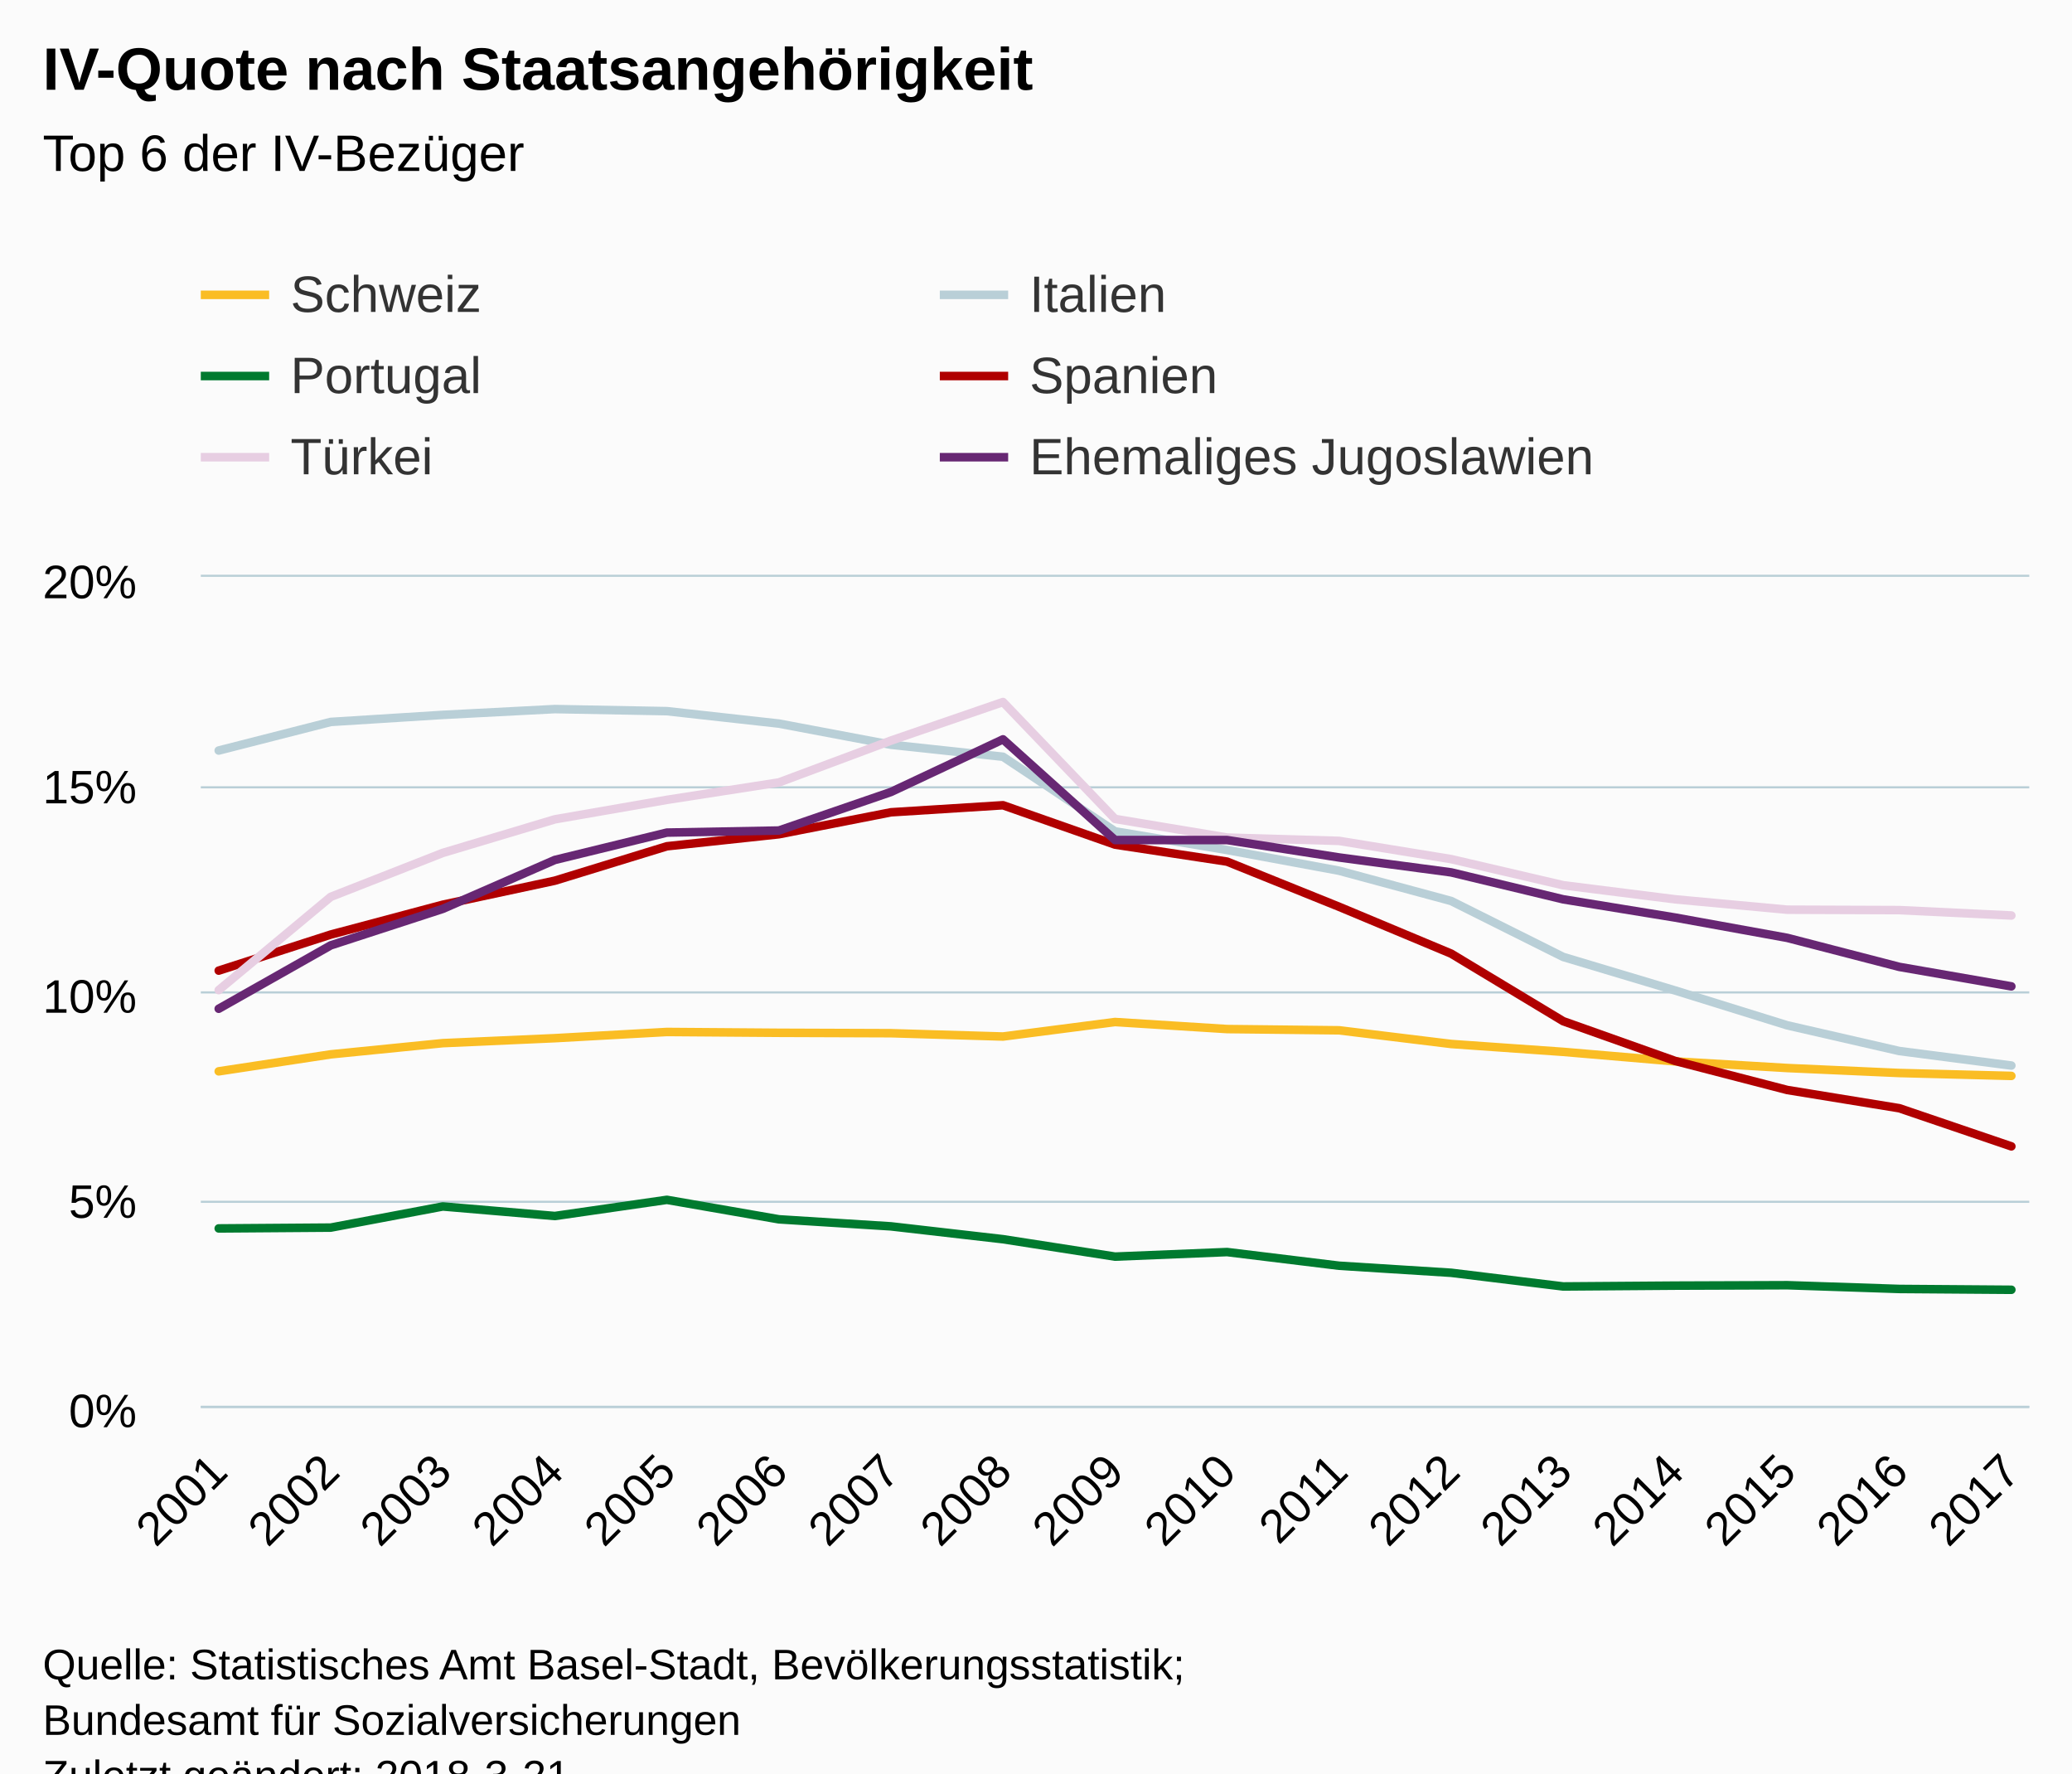
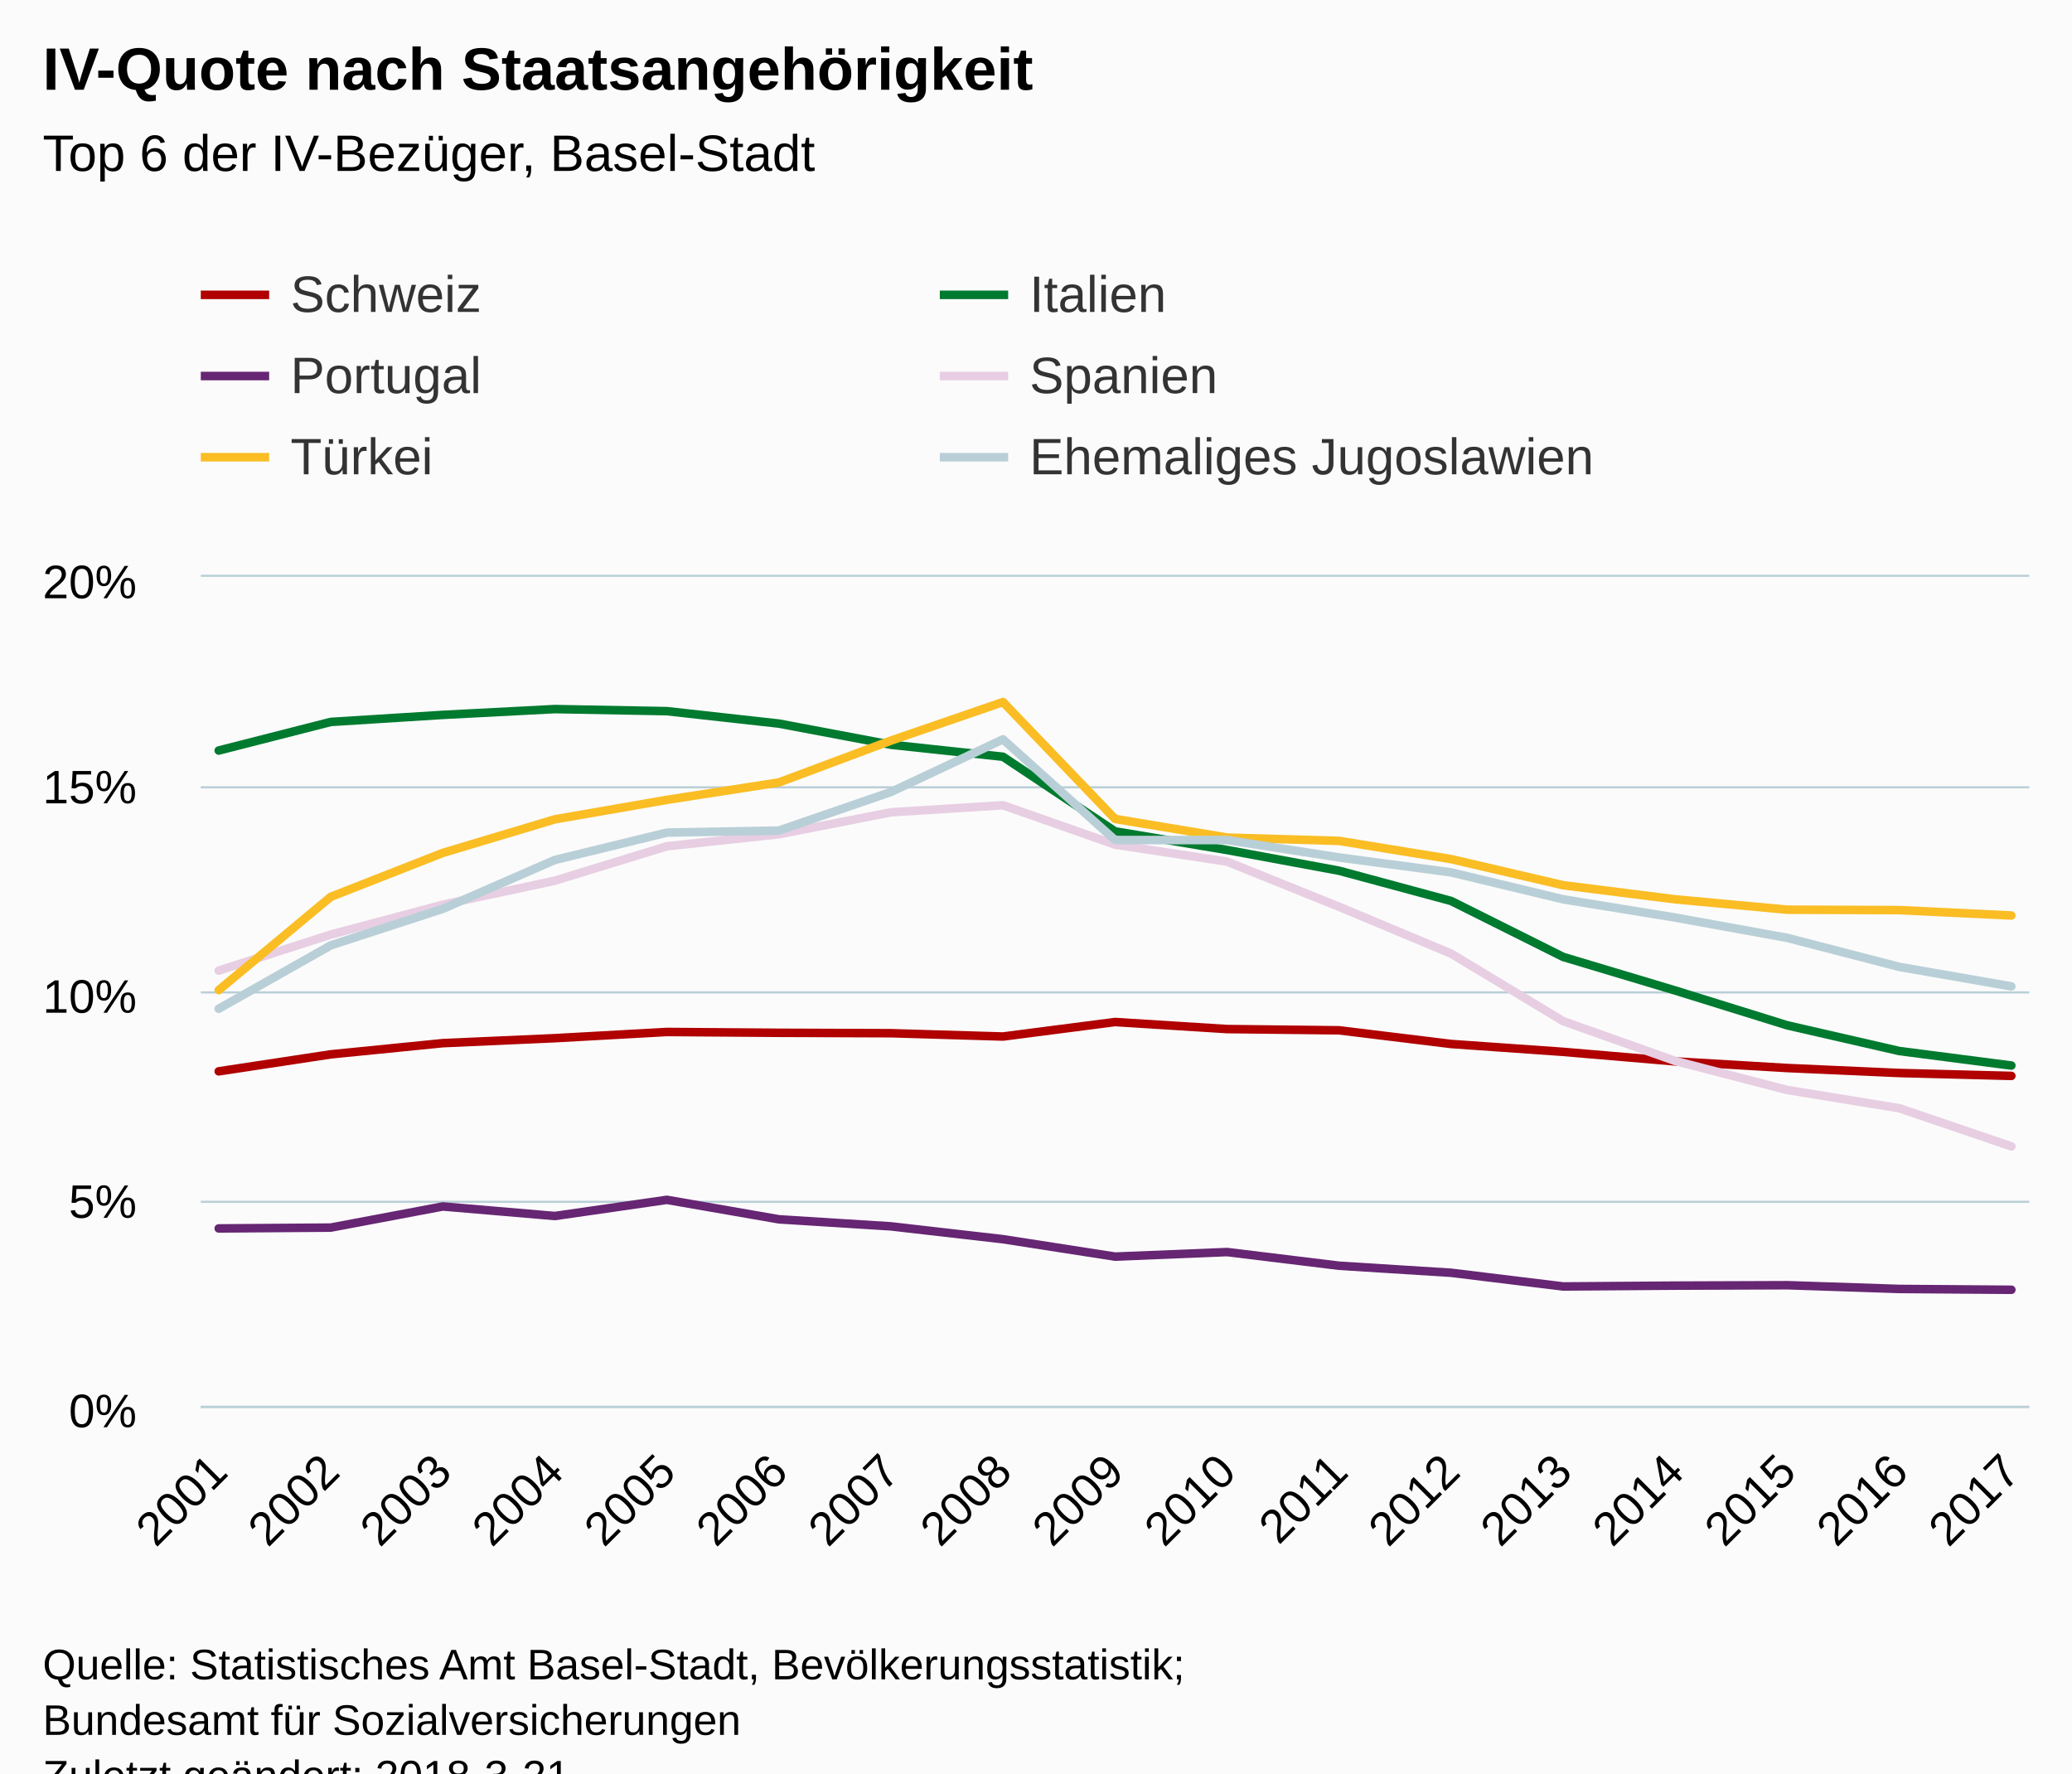
<svg xmlns="http://www.w3.org/2000/svg" version="1.1" class="highcharts-root" style="font-family:Arial;font-size:12px;" viewBox="0 0 485 415">
  <defs>
-     <clipPath id="highcharts-w1fs3xn-6">
+     <clipPath id="highcharts-z1l9ylr-6">
      <rect x="0" y="0" width="428" height="194" fill="none" />
    </clipPath>
-     <clipPath id="highcharts-w1fs3xn-7">
+     <clipPath id="highcharts-z1l9ylr-7">
      <rect x="0" y="0" width="428" height="194" fill="none" />
    </clipPath>
  </defs>
  <rect fill="#fbfbfb" class="highcharts-background" x="0" y="0" width="485" height="428" rx="0" ry="0" />
  <rect fill="none" class="highcharts-plot-background" x="47" y="135" width="428" height="194" />
  <g class="highcharts-pane-group" />
  <g class="highcharts-grid highcharts-xaxis-grid ">
    <path fill="none" class="highcharts-grid-line" d="M 50.5 135 L 50.5 329" opacity="1" />
    <path fill="none" class="highcharts-grid-line" d="M 76.5 135 L 76.5 329" opacity="1" />
    <path fill="none" class="highcharts-grid-line" d="M 103.5 135 L 103.5 329" opacity="1" />
    <path fill="none" class="highcharts-grid-line" d="M 129.5 135 L 129.5 329" opacity="1" />
    <path fill="none" class="highcharts-grid-line" d="M 155.5 135 L 155.5 329" opacity="1" />
    <path fill="none" class="highcharts-grid-line" d="M 181.5 135 L 181.5 329" opacity="1" />
    <path fill="none" class="highcharts-grid-line" d="M 208.5 135 L 208.5 329" opacity="1" />
    <path fill="none" class="highcharts-grid-line" d="M 234.5 135 L 234.5 329" opacity="1" />
    <path fill="none" class="highcharts-grid-line" d="M 260.5 135 L 260.5 329" opacity="1" />
    <path fill="none" class="highcharts-grid-line" d="M 286.5 135 L 286.5 329" opacity="1" />
    <path fill="none" class="highcharts-grid-line" d="M 312.5 135 L 312.5 329" opacity="1" />
    <path fill="none" class="highcharts-grid-line" d="M 339.5 135 L 339.5 329" opacity="1" />
    <path fill="none" class="highcharts-grid-line" d="M 365.5 135 L 365.5 329" opacity="1" />
    <path fill="none" class="highcharts-grid-line" d="M 391.5 135 L 391.5 329" opacity="1" />
    <path fill="none" class="highcharts-grid-line" d="M 417.5 135 L 417.5 329" opacity="1" />
    <path fill="none" class="highcharts-grid-line" d="M 444.5 135 L 444.5 329" opacity="1" />
    <path fill="none" class="highcharts-grid-line" d="M 470.5 135 L 470.5 329" opacity="1" />
  </g>
  <g class="highcharts-grid highcharts-yaxis-grid ">
    <path fill="none" stroke="#B9CFD7" stroke-width="0.5" class="highcharts-grid-line" d="M 47 329.25 L 475 329.25" opacity="1" />
    <path fill="none" stroke="#B9CFD7" stroke-width="0.5" class="highcharts-grid-line" d="M 47 281.25 L 475 281.25" opacity="1" />
    <path fill="none" stroke="#B9CFD7" stroke-width="0.5" class="highcharts-grid-line" d="M 47 232.25 L 475 232.25" opacity="1" />
    <path fill="none" stroke="#B9CFD7" stroke-width="0.5" class="highcharts-grid-line" d="M 47 184.25 L 475 184.25" opacity="1" />
    <path fill="none" stroke="#B9CFD7" stroke-width="0.5" class="highcharts-grid-line" d="M 47 134.75 L 475 134.75" opacity="1" />
  </g>
  <rect fill="none" class="highcharts-plot-border" x="47" y="135" width="428" height="194" />
  <g class="highcharts-axis highcharts-xaxis ">
    <path fill="none" class="highcharts-axis-line" stroke="#B9CFD7" stroke-width="0.5" d="M 47 329.25 L 475 329.25" />
  </g>
  <g class="highcharts-axis highcharts-yaxis ">
    <path fill="none" class="highcharts-axis-line" d="M 47 135 L 47 329" />
  </g>
  <g class="highcharts-series-group">
-     <g class="highcharts-series highcharts-series-0 highcharts-line-series " transform="translate(47,135) scale(1 1)" clip-path="url(#highcharts-w1fs3xn-7)">
-       <path fill="none" d="M 4.196 115.721 L 30.422 111.744 L 56.647 109.125 L 82.873 107.961 L 109.098 106.506 L 135.324 106.7 L 161.549 106.797 L 187.775 107.573 L 214 104.178 L 240.225 105.827 L 266.451 106.118 L 292.676 109.319 L 318.902 111.162 L 345.127 113.393 L 371.353 114.945 L 397.578 116.109 L 423.804 116.788" class="highcharts-graph" stroke="#fabd24" stroke-width="2" stroke-linejoin="round" stroke-linecap="round" />
+     <g class="highcharts-series highcharts-series-0 highcharts-line-series " transform="translate(47,135) scale(1 1)" clip-path="url(#highcharts-z1l9ylr-7)">
+       <path fill="none" d="M 4.196 115.721 L 30.422 111.744 L 56.647 109.125 L 82.873 107.961 L 109.098 106.506 L 135.324 106.7 L 161.549 106.797 L 187.775 107.573 L 214 104.178 L 240.225 105.827 L 266.451 106.118 L 292.676 109.319 L 318.902 111.162 L 345.127 113.393 L 371.353 114.945 L 397.578 116.109 L 423.804 116.788" class="highcharts-graph" stroke="#b00000" stroke-width="2" stroke-linejoin="round" stroke-linecap="round" />
    </g>
    <g class="highcharts-markers highcharts-series-0 highcharts-line-series " transform="translate(47,135) scale(1 1)" clip-path="none" />
-     <g class="highcharts-series highcharts-series-1 highcharts-line-series " transform="translate(47,135) scale(1 1)" clip-path="url(#highcharts-w1fs3xn-7)">
-       <path fill="none" d="M 4.196 40.643 L 30.422 33.95 L 56.647 32.301 L 82.873 30.943 L 109.098 31.428 L 135.324 34.338 L 161.549 39.285 L 187.775 42.098 L 214 59.558 L 240.225 63.923 L 266.451 68.773 L 292.676 75.854 L 318.902 88.949 L 345.127 96.806 L 371.353 104.954 L 397.578 110.968 L 423.804 114.363" class="highcharts-graph" stroke="#b9cfd7" stroke-width="2" stroke-linejoin="round" stroke-linecap="round" />
+     <g class="highcharts-series highcharts-series-1 highcharts-line-series " transform="translate(47,135) scale(1 1)" clip-path="url(#highcharts-z1l9ylr-7)">
+       <path fill="none" d="M 4.196 40.643 L 30.422 33.95 L 56.647 32.301 L 82.873 30.943 L 109.098 31.428 L 135.324 34.338 L 161.549 39.285 L 187.775 42.098 L 214 59.558 L 240.225 63.923 L 266.451 68.773 L 292.676 75.854 L 318.902 88.949 L 345.127 96.806 L 371.353 104.954 L 397.578 110.968 L 423.804 114.363" class="highcharts-graph" stroke="#007a2f" stroke-width="2" stroke-linejoin="round" stroke-linecap="round" />
    </g>
    <g class="highcharts-markers highcharts-series-1 highcharts-line-series " transform="translate(47,135) scale(1 1)" clip-path="none" />
-     <g class="highcharts-series highcharts-series-2 highcharts-line-series " transform="translate(47,135) scale(1 1)" clip-path="url(#highcharts-w1fs3xn-7)">
-       <path fill="none" d="M 4.196 152.484 L 30.422 152.29 L 56.647 147.343 L 82.873 149.574 L 109.098 145.791 L 135.324 150.35 L 161.549 151.999 L 187.775 155.006 L 214 159.08 L 240.225 158.013 L 266.451 161.214 L 292.676 162.863 L 318.902 166.064 L 345.127 165.87 L 371.353 165.773 L 397.578 166.646 L 423.804 166.84" class="highcharts-graph" stroke="#007a2f" stroke-width="2" stroke-linejoin="round" stroke-linecap="round" />
+     <g class="highcharts-series highcharts-series-2 highcharts-line-series " transform="translate(47,135) scale(1 1)" clip-path="url(#highcharts-z1l9ylr-7)">
+       <path fill="none" d="M 4.196 152.484 L 30.422 152.29 L 56.647 147.343 L 82.873 149.574 L 109.098 145.791 L 135.324 150.35 L 161.549 151.999 L 187.775 155.006 L 214 159.08 L 240.225 158.013 L 266.451 161.214 L 292.676 162.863 L 318.902 166.064 L 345.127 165.87 L 371.353 165.773 L 397.578 166.646 L 423.804 166.84" class="highcharts-graph" stroke="#662673" stroke-width="2" stroke-linejoin="round" stroke-linecap="round" />
    </g>
    <g class="highcharts-markers highcharts-series-2 highcharts-line-series " transform="translate(47,135) scale(1 1)" clip-path="none" />
-     <g class="highcharts-series highcharts-series-3 highcharts-line-series " transform="translate(47,135) scale(1 1)" clip-path="url(#highcharts-w1fs3xn-7)">
-       <path fill="none" d="M 4.196 92.15 L 30.422 83.711 L 56.647 76.727 L 82.873 71.101 L 109.098 63.05 L 135.324 60.237 L 161.549 55.096 L 187.775 53.447 L 214 62.662 L 240.225 66.639 L 266.451 77.212 L 292.676 88.173 L 318.902 103.984 L 345.127 113.296 L 371.353 120.086 L 397.578 124.354 L 423.804 133.278" class="highcharts-graph" stroke="#b00000" stroke-width="2" stroke-linejoin="round" stroke-linecap="round" />
+     <g class="highcharts-series highcharts-series-3 highcharts-line-series " transform="translate(47,135) scale(1 1)" clip-path="url(#highcharts-z1l9ylr-7)">
+       <path fill="none" d="M 4.196 92.15 L 30.422 83.711 L 56.647 76.727 L 82.873 71.101 L 109.098 63.05 L 135.324 60.237 L 161.549 55.096 L 187.775 53.447 L 214 62.662 L 240.225 66.639 L 266.451 77.212 L 292.676 88.173 L 318.902 103.984 L 345.127 113.296 L 371.353 120.086 L 397.578 124.354 L 423.804 133.278" class="highcharts-graph" stroke="#E7CEE2" stroke-width="2" stroke-linejoin="round" stroke-linecap="round" />
    </g>
    <g class="highcharts-markers highcharts-series-3 highcharts-line-series " transform="translate(47,135) scale(1 1)" clip-path="none" />
-     <g class="highcharts-series highcharts-series-4 highcharts-line-series " transform="translate(47,135) scale(1 1)" clip-path="url(#highcharts-w1fs3xn-7)">
-       <path fill="none" d="M 4.196 96.709 L 30.422 74.884 L 56.647 64.602 L 82.873 56.745 L 109.098 52.186 L 135.324 48.112 L 161.549 38.315 L 187.775 29.294 L 214 56.648 L 240.225 61.013 L 266.451 61.789 L 292.676 66.057 L 318.902 72.168 L 345.127 75.466 L 371.353 77.891 L 397.578 77.988 L 423.804 79.249" class="highcharts-graph" stroke="#E7CEE2" stroke-width="2" stroke-linejoin="round" stroke-linecap="round" />
+     <g class="highcharts-series highcharts-series-4 highcharts-line-series " transform="translate(47,135) scale(1 1)" clip-path="url(#highcharts-z1l9ylr-7)">
+       <path fill="none" d="M 4.196 96.709 L 30.422 74.884 L 56.647 64.602 L 82.873 56.745 L 109.098 52.186 L 135.324 48.112 L 161.549 38.315 L 187.775 29.294 L 214 56.648 L 240.225 61.013 L 266.451 61.789 L 292.676 66.057 L 318.902 72.168 L 345.127 75.466 L 371.353 77.891 L 397.578 77.988 L 423.804 79.249" class="highcharts-graph" stroke="#fabd24" stroke-width="2" stroke-linejoin="round" stroke-linecap="round" />
    </g>
    <g class="highcharts-markers highcharts-series-4 highcharts-line-series " transform="translate(47,135) scale(1 1)" clip-path="none" />
-     <g class="highcharts-series highcharts-series-5 highcharts-line-series " transform="translate(47,135) scale(1 1)" clip-path="url(#highcharts-w1fs3xn-7)">
-       <path fill="none" d="M 4.196 101.074 L 30.422 86.233 L 56.647 77.697 L 82.873 66.251 L 109.098 59.849 L 135.324 59.364 L 161.549 50.343 L 187.775 38.024 L 214 61.595 L 240.225 61.595 L 266.451 65.669 L 292.676 69.161 L 318.902 75.466 L 345.127 79.734 L 371.353 84.487 L 397.578 91.277 L 423.804 95.836" class="highcharts-graph" stroke="#672773" stroke-width="2" stroke-linejoin="round" stroke-linecap="round" />
+     <g class="highcharts-series highcharts-series-5 highcharts-line-series " transform="translate(47,135) scale(1 1)" clip-path="url(#highcharts-z1l9ylr-7)">
+       <path fill="none" d="M 4.196 101.074 L 30.422 86.233 L 56.647 77.697 L 82.873 66.251 L 109.098 59.849 L 135.324 59.364 L 161.549 50.343 L 187.775 38.024 L 214 61.595 L 240.225 61.595 L 266.451 65.669 L 292.676 69.161 L 318.902 75.466 L 345.127 79.734 L 371.353 84.487 L 397.578 91.277 L 423.804 95.836" class="highcharts-graph" stroke="#b9cfd7" stroke-width="2" stroke-linejoin="round" stroke-linecap="round" />
    </g>
    <g class="highcharts-markers highcharts-series-5 highcharts-line-series " transform="translate(47,135) scale(1 1)" clip-path="none" />
  </g>
  <text x="10" text-anchor="start" class="highcharts-title" style="color:#000000;font-size:14px;font-weight:bold;fill:#000000;" y="21">
    <tspan>IV-Quote nach Staatsangehörigkeit</tspan>
  </text>
  <text x="10" text-anchor="start" class="highcharts-subtitle" style="color:#000000;font-size:12px;font-weight:normal;font-family:Arial;fill:#000000;" y="40">
-     <tspan>Top 6 der IV-Bezüger</tspan>
+     <tspan>Top 6 der IV-Bezüger, Basel-Stadt</tspan>
  </text>
  <g class="highcharts-legend" transform="translate(39,55)">
    <rect fill="none" class="highcharts-legend-box" rx="0" ry="0" x="0" y="0" width="341" height="68" visibility="visible" />
    <g>
      <g>
        <g class="highcharts-legend-item highcharts-line-series highcharts-color-undefined highcharts-series-0" transform="translate(8,3)">
-           <path fill="none" d="M 0 11 L 16 11" class="highcharts-graph" stroke="#fabd24" stroke-width="2" />
+           <path fill="none" d="M 0 11 L 16 11" class="highcharts-graph" stroke="#b00000" stroke-width="2" />
          <text x="21" style="color:#333333;font-size:12px;font-weight:normal;cursor:pointer;fill:#333333;" text-anchor="start" y="15">
            <tspan>Schweiz</tspan>
          </text>
        </g>
        <g class="highcharts-legend-item highcharts-line-series highcharts-color-undefined highcharts-series-1" transform="translate(180.9844,3)">
-           <path fill="none" d="M 0 11 L 16 11" class="highcharts-graph" stroke="#b9cfd7" stroke-width="2" />
+           <path fill="none" d="M 0 11 L 16 11" class="highcharts-graph" stroke="#007a2f" stroke-width="2" />
          <text x="21" y="15" style="color:#333333;font-size:12px;font-weight:normal;cursor:pointer;fill:#333333;" text-anchor="start">
            <tspan>Italien</tspan>
          </text>
        </g>
        <g class="highcharts-legend-item highcharts-line-series highcharts-color-undefined highcharts-series-2" transform="translate(8,22)">
-           <path fill="none" d="M 0 11 L 16 11" class="highcharts-graph" stroke="#007a2f" stroke-width="2" />
+           <path fill="none" d="M 0 11 L 16 11" class="highcharts-graph" stroke="#662673" stroke-width="2" />
          <text x="21" y="15" style="color:#333333;font-size:12px;font-weight:normal;cursor:pointer;fill:#333333;" text-anchor="start">
            <tspan>Portugal</tspan>
          </text>
        </g>
        <g class="highcharts-legend-item highcharts-line-series highcharts-color-undefined highcharts-series-3" transform="translate(180.9844,22)">
-           <path fill="none" d="M 0 11 L 16 11" class="highcharts-graph" stroke="#b00000" stroke-width="2" />
+           <path fill="none" d="M 0 11 L 16 11" class="highcharts-graph" stroke="#E7CEE2" stroke-width="2" />
          <text x="21" y="15" style="color:#333333;font-size:12px;font-weight:normal;cursor:pointer;fill:#333333;" text-anchor="start">
            <tspan>Spanien</tspan>
          </text>
        </g>
        <g class="highcharts-legend-item highcharts-line-series highcharts-color-undefined highcharts-series-4" transform="translate(8,41)">
-           <path fill="none" d="M 0 11 L 16 11" class="highcharts-graph" stroke="#E7CEE2" stroke-width="2" />
+           <path fill="none" d="M 0 11 L 16 11" class="highcharts-graph" stroke="#fabd24" stroke-width="2" />
          <text x="21" y="15" style="color:#333333;font-size:12px;font-weight:normal;cursor:pointer;fill:#333333;" text-anchor="start">
            <tspan>Türkei</tspan>
          </text>
        </g>
        <g class="highcharts-legend-item highcharts-line-series highcharts-color-undefined highcharts-series-5" transform="translate(180.9844,41)">
-           <path fill="none" d="M 0 11 L 16 11" class="highcharts-graph" stroke="#672773" stroke-width="2" />
+           <path fill="none" d="M 0 11 L 16 11" class="highcharts-graph" stroke="#b9cfd7" stroke-width="2" />
          <text x="21" y="15" style="color:#333333;font-size:12px;font-weight:normal;cursor:pointer;fill:#333333;" text-anchor="start">
            <tspan>Ehemaliges Jugoslawien</tspan>
          </text>
        </g>
      </g>
    </g>
  </g>
  <g class="highcharts-axis-labels highcharts-xaxis-labels ">
    <text x="53.789" style="color:#000000;cursor:default;font-size:11px;fill:#000000;" text-anchor="end" transform="translate(0,0) rotate(-45 53.7888 345)" y="345" opacity="1">2001</text>
    <text x="80.014" style="color:#000000;cursor:default;font-size:11px;fill:#000000;" text-anchor="end" transform="translate(0,0) rotate(-45 80.01429 345)" y="345" opacity="1">2002</text>
    <text x="106.24" style="color:#000000;cursor:default;font-size:11px;fill:#000000;" text-anchor="end" transform="translate(0,0) rotate(-45 106.2398 345)" y="345" opacity="1">2003</text>
    <text x="132.465" style="color:#000000;cursor:default;font-size:11px;fill:#000000;" text-anchor="end" transform="translate(0,0) rotate(-45 132.4653 345)" y="345" opacity="1">2004</text>
    <text x="158.691" style="color:#000000;cursor:default;font-size:11px;fill:#000000;" text-anchor="end" transform="translate(0,0) rotate(-45 158.6908 345)" y="345" opacity="1">2005</text>
    <text x="184.916" style="color:#000000;cursor:default;font-size:11px;fill:#000000;" text-anchor="end" transform="translate(0,0) rotate(-45 184.9163 345)" y="345" opacity="1">2006</text>
    <text x="211.142" style="color:#000000;cursor:default;font-size:11px;fill:#000000;" text-anchor="end" transform="translate(0,0) rotate(-45 211.1417 345)" y="345" opacity="1">2007</text>
    <text x="237.367" style="color:#000000;cursor:default;font-size:11px;fill:#000000;" text-anchor="end" transform="translate(0,0) rotate(-45 237.3672 345)" y="345" opacity="1">2008</text>
    <text x="263.593" style="color:#000000;cursor:default;font-size:11px;fill:#000000;" text-anchor="end" transform="translate(0,0) rotate(-45 263.5927 345)" y="345" opacity="1">2009</text>
    <text x="289.818" style="color:#000000;cursor:default;font-size:11px;fill:#000000;" text-anchor="end" transform="translate(0,0) rotate(-45 289.8182 345)" y="345" opacity="1">2010</text>
    <text x="316.044" style="color:#000000;cursor:default;font-size:11px;fill:#000000;" text-anchor="end" transform="translate(0,0) rotate(-45 316.0437 345)" y="345" opacity="1">2011</text>
    <text x="342.269" style="color:#000000;cursor:default;font-size:11px;fill:#000000;" text-anchor="end" transform="translate(0,0) rotate(-45 342.2692 345)" y="345" opacity="1">2012</text>
    <text x="368.495" style="color:#000000;cursor:default;font-size:11px;fill:#000000;" text-anchor="end" transform="translate(0,0) rotate(-45 368.4947 345)" y="345" opacity="1">2013</text>
    <text x="394.72" style="color:#000000;cursor:default;font-size:11px;fill:#000000;" text-anchor="end" transform="translate(0,0) rotate(-45 394.7202 345)" y="345" opacity="1">2014</text>
    <text x="420.946" style="color:#000000;cursor:default;font-size:11px;fill:#000000;" text-anchor="end" transform="translate(0,0) rotate(-45 420.9457 345)" y="345" opacity="1">2015</text>
    <text x="447.171" style="color:#000000;cursor:default;font-size:11px;fill:#000000;" text-anchor="end" transform="translate(0,0) rotate(-45 447.1712 345)" y="345" opacity="1">2016</text>
    <text x="473.397" style="color:#000000;cursor:default;font-size:11px;fill:#000000;" text-anchor="end" transform="translate(0,0) rotate(-45 473.3966 345)" y="345" opacity="1">2017</text>
  </g>
  <g class="highcharts-axis-labels highcharts-yaxis-labels ">
    <text x="32" style="color:#000000;cursor:default;font-size:11px;fill:#000000;" text-anchor="end" transform="translate(0,0)" y="334" opacity="1">0%</text>
    <text x="32" style="color:#000000;cursor:default;font-size:11px;fill:#000000;" text-anchor="end" transform="translate(0,0)" y="285" opacity="1">5%</text>
    <text x="32" style="color:#000000;cursor:default;font-size:11px;fill:#000000;" text-anchor="end" transform="translate(0,0)" y="237" opacity="1">10%</text>
    <text x="32" style="color:#000000;cursor:default;font-size:11px;fill:#000000;" text-anchor="end" transform="translate(0,0)" y="188" opacity="1">15%</text>
    <text x="32" style="color:#000000;cursor:default;font-size:11px;fill:#000000;" text-anchor="end" transform="translate(0,0)" y="140" opacity="1">20%</text>
  </g>
  <text x="10" class="highcharts-credits" text-anchor="start" style="cursor:default;color:#000000;font-size:10px;fill:#000000;" y="393">
    <tspan>Quelle: Statistisches Amt Basel-Stadt, Bevölkerungsstatistik;</tspan>
    <tspan x="10" dy="13">Bundesamt für Sozialversicherungen</tspan>
    <tspan x="10" dy="13">Zuletzt geändert: 2018-3-21</tspan>
  </text>
</svg>
